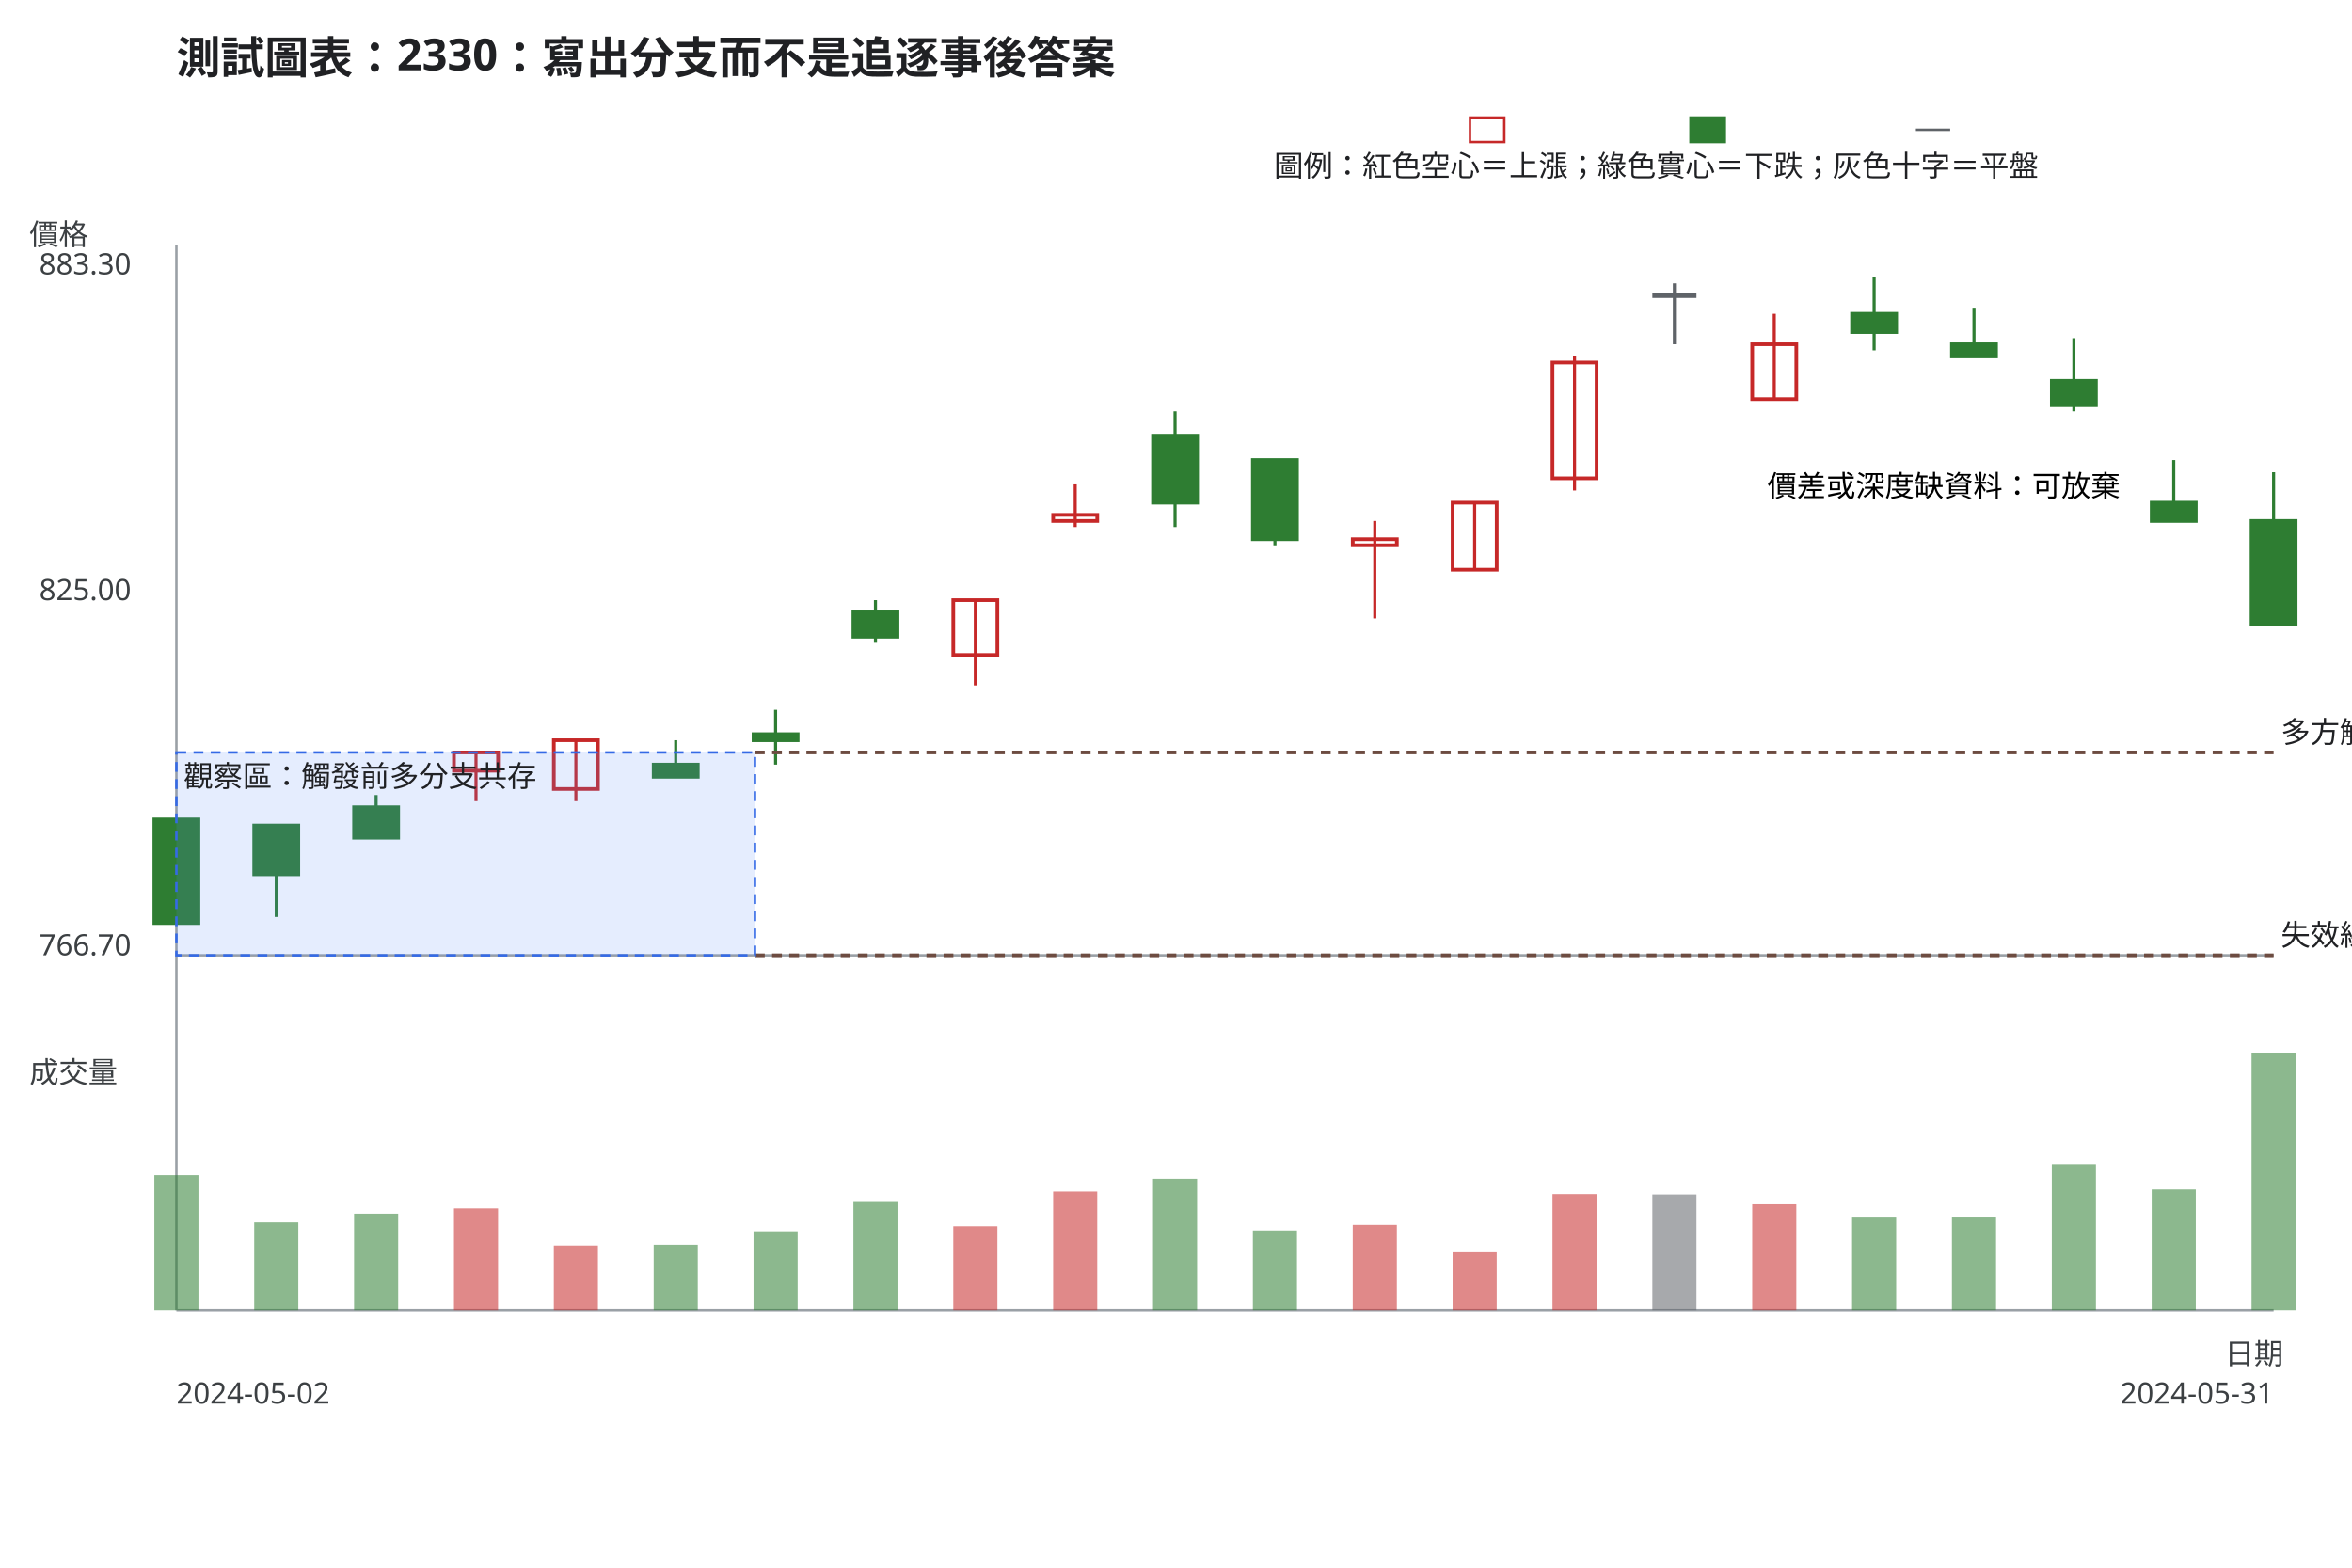
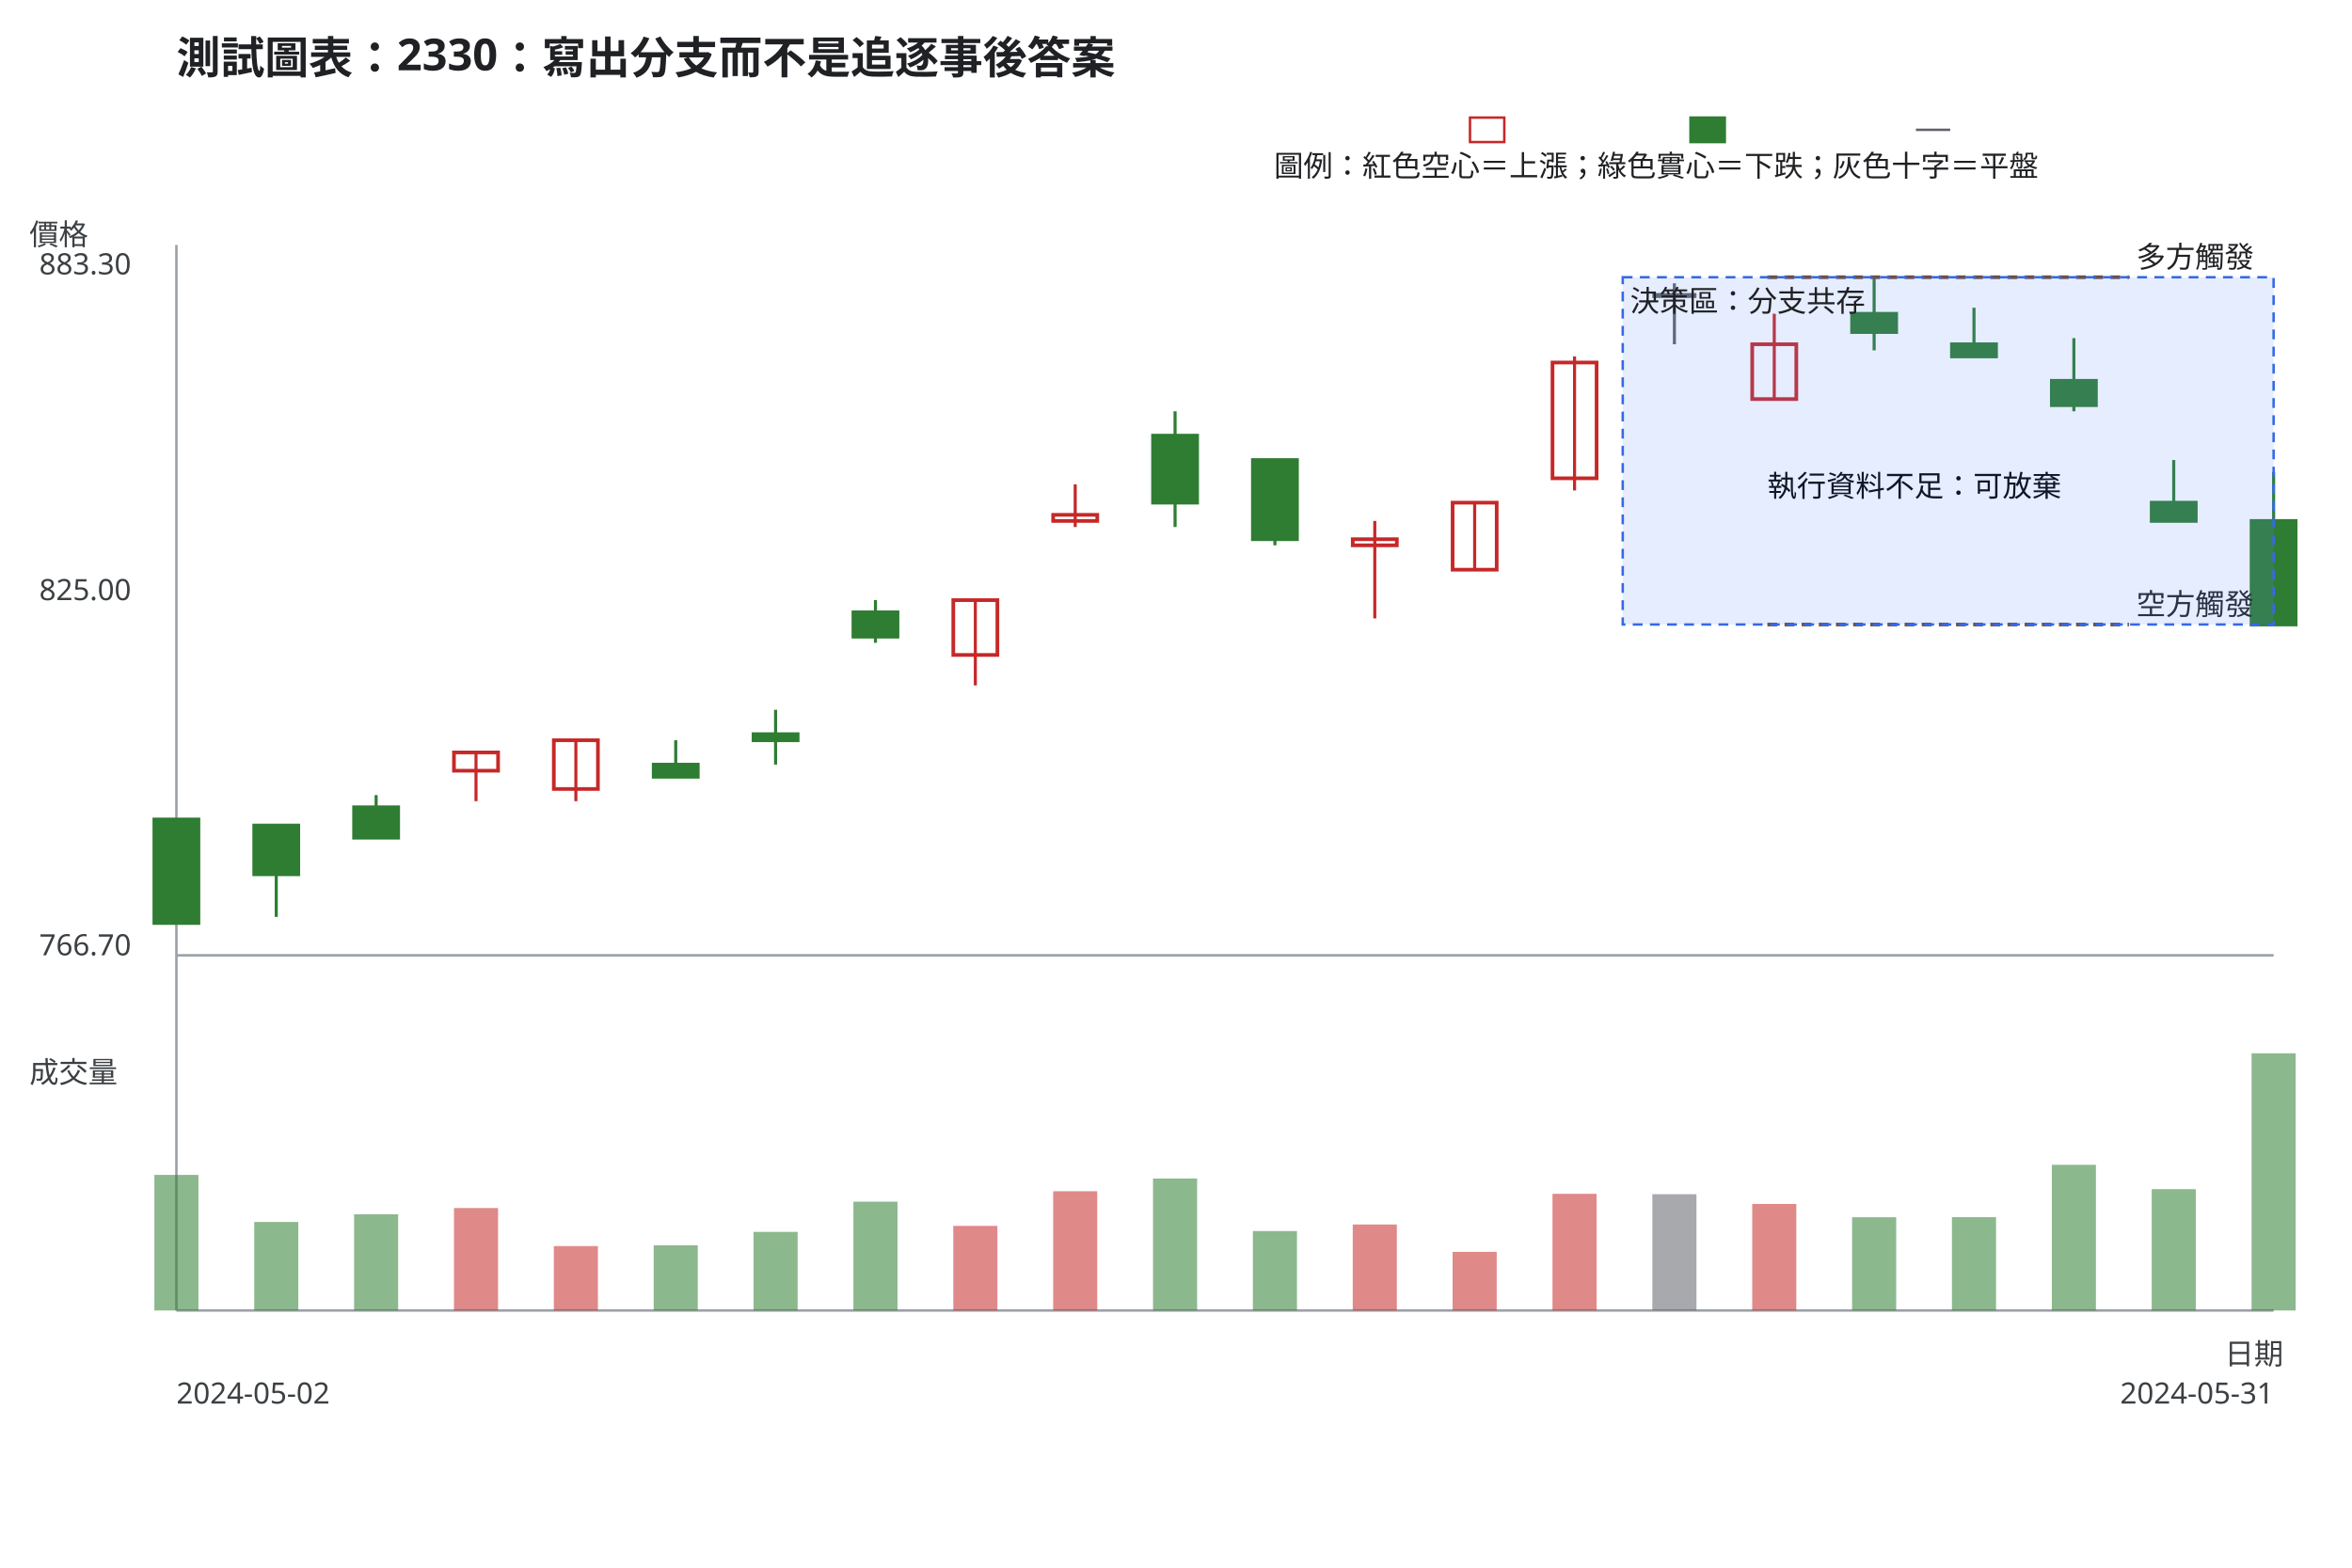
<svg xmlns="http://www.w3.org/2000/svg" aria-labelledby="chart-title chart-desc" height="640.00" role="img" viewBox="0 0 960.00 640.00" width="960.00">
  <style>.chart-heading{font:600 18px sans-serif;fill:#202124}.axis{stroke:#9aa0a6;stroke-width:1}.axis-label{font:12px sans-serif;fill:#3c4043}.legend-text,.annotation-label,.indicator-label{font:12px sans-serif;fill:#202124}.candle-wick{stroke-width:1.25}.volume-bar{fill-opacity:.55}.annotation{stroke-dasharray:4 3}.indicator-line{stroke-width:1.5}.sma{stroke:#1565c0}.ema{stroke:#8e24aa}.bollinger{stroke:#ef6c00}.atr{stroke:#455a64}.rsi{stroke:#00695c}.kd-k{stroke:#1565c0}.kd-d{stroke:#ef6c00}.macd{stroke:#6a1b9a}.macd-signal{stroke:#d81b60}.macd-histogram{stroke:#546e7a}</style>
  <defs>
    <marker id="arrowhead" markerHeight="6.00" markerWidth="6.00" orient="auto" refX="5.00" refY="3.00">
      <path d="M 0 0 L 6 3 L 0 6 z" fill="#5d4037" />
    </marker>
  </defs>
  <text class="chart-heading" x="72.00" y="30.00">測試圖表：2330：寫出分支而不是追逐事後答案</text>
  <g class="axes">
    <line class="axis" x1="72.00" x2="72.00" y1="100.00" y2="535.00" />
    <line class="axis" x1="72.00" x2="928.00" y1="390.00" y2="390.00" />
    <line class="axis" x1="72.00" x2="928.00" y1="535.00" y2="535.00" />
    <text class="axis-label" x="12.00" y="100.00">價格</text>
    <text class="axis-label" x="16.00" y="112.00">883.30</text>
    <text class="axis-label" x="16.00" y="245.00">825.00</text>
    <text class="axis-label" x="16.00" y="390.00">766.70</text>
    <text class="axis-label" x="12.00" y="442.00">成交量</text>
    <text class="axis-label" x="908.00" y="557.00">日期</text>
  </g>
  <g class="date-labels">
    <text class="axis-label" text-anchor="start" x="72.00" y="573.00">2024-05-02</text>
    <text class="axis-label" text-anchor="end" x="928.00" y="573.00">2024-05-31</text>
  </g>
  <g class="price-candles">
    <line class="candle-wick down" data-direction="down" stroke="#2e7d32" x1="72.00" x2="72.00" y1="334.54" y2="376.82" />
    <rect class="candle-body down solid" data-direction="down" fill="#2e7d32" height="42.28" stroke="#2e7d32" stroke-width="1.50" width="18.00" x="63.00" y="334.54" />
    <line class="candle-wick down" data-direction="down" stroke="#2e7d32" x1="112.76" x2="112.76" y1="337.02" y2="374.33" />
    <rect class="candle-body down solid" data-direction="down" fill="#2e7d32" height="19.90" stroke="#2e7d32" stroke-width="1.50" width="18.00" x="103.76" y="337.02" />
    <line class="candle-wick down" data-direction="down" stroke="#2e7d32" x1="153.52" x2="153.52" y1="324.59" y2="342.00" />
    <rect class="candle-body down solid" data-direction="down" fill="#2e7d32" height="12.44" stroke="#2e7d32" stroke-width="1.50" width="18.00" x="144.52" y="329.56" />
    <line class="candle-wick up" data-direction="up" stroke="#c62828" x1="194.29" x2="194.29" y1="307.18" y2="327.08" />
    <rect class="candle-body up hollow" data-direction="up" fill="none" height="7.46" stroke="#c62828" stroke-width="1.50" width="18.00" x="185.29" y="307.18" />
    <line class="candle-wick up" data-direction="up" stroke="#c62828" x1="235.05" x2="235.05" y1="302.20" y2="327.08" />
    <rect class="candle-body up hollow" data-direction="up" fill="none" height="19.90" stroke="#c62828" stroke-width="1.50" width="18.00" x="226.05" y="302.20" />
    <line class="candle-wick down" data-direction="down" stroke="#2e7d32" x1="275.81" x2="275.81" y1="302.20" y2="317.13" />
    <rect class="candle-body down solid" data-direction="down" fill="#2e7d32" height="4.97" stroke="#2e7d32" stroke-width="1.50" width="18.00" x="266.81" y="312.15" />
    <line class="candle-wick down" data-direction="down" stroke="#2e7d32" x1="316.57" x2="316.57" y1="289.77" y2="312.15" />
    <rect class="candle-body down solid" data-direction="down" fill="#2e7d32" height="2.49" stroke="#2e7d32" stroke-width="1.50" width="18.00" x="307.57" y="299.72" />
    <line class="candle-wick down" data-direction="down" stroke="#2e7d32" x1="357.33" x2="357.33" y1="245.00" y2="262.41" />
    <rect class="candle-body down solid" data-direction="down" fill="#2e7d32" height="9.95" stroke="#2e7d32" stroke-width="1.50" width="18.00" x="348.33" y="249.97" />
    <line class="candle-wick up" data-direction="up" stroke="#c62828" x1="398.10" x2="398.10" y1="245.00" y2="279.82" />
    <rect class="candle-body up hollow" data-direction="up" fill="none" height="22.38" stroke="#c62828" stroke-width="1.50" width="18.00" x="389.10" y="245.00" />
    <line class="candle-wick up" data-direction="up" stroke="#c62828" x1="438.86" x2="438.86" y1="197.74" y2="215.15" />
    <rect class="candle-body up hollow" data-direction="up" fill="none" height="2.49" stroke="#c62828" stroke-width="1.50" width="18.00" x="429.86" y="210.18" />
    <line class="candle-wick down" data-direction="down" stroke="#2e7d32" x1="479.62" x2="479.62" y1="167.90" y2="215.15" />
    <rect class="candle-body down solid" data-direction="down" fill="#2e7d32" height="27.36" stroke="#2e7d32" stroke-width="1.50" width="18.00" x="470.62" y="177.85" />
    <line class="candle-wick down" data-direction="down" stroke="#2e7d32" x1="520.38" x2="520.38" y1="187.80" y2="222.62" />
    <rect class="candle-body down solid" data-direction="down" fill="#2e7d32" height="32.33" stroke="#2e7d32" stroke-width="1.50" width="18.00" x="511.38" y="187.80" />
    <line class="candle-wick up" data-direction="up" stroke="#c62828" x1="561.14" x2="561.14" y1="212.67" y2="252.46" />
    <rect class="candle-body up hollow" data-direction="up" fill="none" height="2.49" stroke="#c62828" stroke-width="1.50" width="18.00" x="552.14" y="220.13" />
    <line class="candle-wick up" data-direction="up" stroke="#c62828" x1="601.90" x2="601.90" y1="205.21" y2="232.56" />
    <rect class="candle-body up hollow" data-direction="up" fill="none" height="27.36" stroke="#c62828" stroke-width="1.50" width="18.00" x="592.90" y="205.21" />
    <line class="candle-wick up" data-direction="up" stroke="#c62828" x1="642.67" x2="642.67" y1="145.51" y2="200.23" />
    <rect class="candle-body up hollow" data-direction="up" fill="none" height="47.26" stroke="#c62828" stroke-width="1.50" width="18.00" x="633.67" y="148.00" />
    <line class="candle-wick doji" data-direction="doji" stroke="#5f6368" x1="683.43" x2="683.43" y1="115.67" y2="140.54" />
    <line class="candle-body doji cross" data-direction="doji" stroke="#5f6368" stroke-width="2.00" x1="674.43" x2="692.43" y1="120.64" y2="120.64" />
    <line class="candle-wick up" data-direction="up" stroke="#c62828" x1="724.19" x2="724.19" y1="128.10" y2="162.92" />
    <rect class="candle-body up hollow" data-direction="up" fill="none" height="22.38" stroke="#c62828" stroke-width="1.50" width="18.00" x="715.19" y="140.54" />
    <line class="candle-wick down" data-direction="down" stroke="#2e7d32" x1="764.95" x2="764.95" y1="113.18" y2="143.03" />
    <rect class="candle-body down solid" data-direction="down" fill="#2e7d32" height="7.46" stroke="#2e7d32" stroke-width="1.50" width="18.00" x="755.95" y="128.10" />
    <line class="candle-wick down" data-direction="down" stroke="#2e7d32" x1="805.71" x2="805.71" y1="125.62" y2="145.51" />
    <rect class="candle-body down solid" data-direction="down" fill="#2e7d32" height="4.97" stroke="#2e7d32" stroke-width="1.50" width="18.00" x="796.71" y="140.54" />
    <line class="candle-wick down" data-direction="down" stroke="#2e7d32" x1="846.48" x2="846.48" y1="138.05" y2="167.90" />
    <rect class="candle-body down solid" data-direction="down" fill="#2e7d32" height="9.95" stroke="#2e7d32" stroke-width="1.50" width="18.00" x="837.48" y="155.46" />
    <line class="candle-wick down" data-direction="down" stroke="#2e7d32" x1="887.24" x2="887.24" y1="187.80" y2="212.67" />
    <rect class="candle-body down solid" data-direction="down" fill="#2e7d32" height="7.46" stroke="#2e7d32" stroke-width="1.50" width="18.00" x="878.24" y="205.21" />
    <line class="candle-wick down" data-direction="down" stroke="#2e7d32" x1="928.00" x2="928.00" y1="192.77" y2="254.95" />
    <rect class="candle-body down solid" data-direction="down" fill="#2e7d32" height="42.28" stroke="#2e7d32" stroke-width="1.50" width="18.00" x="919.00" y="212.67" />
  </g>
  <g class="volume-bars">
    <rect class="volume-bar down" data-direction="down" fill="#2e7d32" height="55.35" width="18.00" x="63.00" y="479.65" />
    <rect class="volume-bar down" data-direction="down" fill="#2e7d32" height="36.13" width="18.00" x="103.76" y="498.87" />
    <rect class="volume-bar down" data-direction="down" fill="#2e7d32" height="39.28" width="18.00" x="144.52" y="495.72" />
    <rect class="volume-bar up" data-direction="up" fill="#c62828" height="41.82" width="18.00" x="185.29" y="493.18" />
    <rect class="volume-bar up" data-direction="up" fill="#c62828" height="26.30" width="18.00" x="226.05" y="508.70" />
    <rect class="volume-bar down" data-direction="down" fill="#2e7d32" height="26.62" width="18.00" x="266.81" y="508.38" />
    <rect class="volume-bar down" data-direction="down" fill="#2e7d32" height="32.09" width="18.00" x="307.57" y="502.91" />
    <rect class="volume-bar down" data-direction="down" fill="#2e7d32" height="44.42" width="18.00" x="348.33" y="490.58" />
    <rect class="volume-bar up" data-direction="up" fill="#c62828" height="34.54" width="18.00" x="389.10" y="500.46" />
    <rect class="volume-bar up" data-direction="up" fill="#c62828" height="48.68" width="18.00" x="429.86" y="486.32" />
    <rect class="volume-bar down" data-direction="down" fill="#2e7d32" height="53.88" width="18.00" x="470.62" y="481.12" />
    <rect class="volume-bar down" data-direction="down" fill="#2e7d32" height="32.43" width="18.00" x="511.38" y="502.57" />
    <rect class="volume-bar up" data-direction="up" fill="#c62828" height="35.10" width="18.00" x="552.14" y="499.90" />
    <rect class="volume-bar up" data-direction="up" fill="#c62828" height="23.93" width="18.00" x="592.90" y="511.07" />
    <rect class="volume-bar up" data-direction="up" fill="#c62828" height="47.63" width="18.00" x="633.67" y="487.37" />
    <rect class="volume-bar doji" data-direction="doji" fill="#5f6368" height="47.47" width="18.00" x="674.43" y="487.53" />
    <rect class="volume-bar up" data-direction="up" fill="#c62828" height="43.49" width="18.00" x="715.19" y="491.51" />
    <rect class="volume-bar down" data-direction="down" fill="#2e7d32" height="38.07" width="18.00" x="755.95" y="496.93" />
    <rect class="volume-bar down" data-direction="down" fill="#2e7d32" height="38.09" width="18.00" x="796.71" y="496.91" />
    <rect class="volume-bar down" data-direction="down" fill="#2e7d32" height="59.47" width="18.00" x="837.48" y="475.53" />
    <rect class="volume-bar down" data-direction="down" fill="#2e7d32" height="49.53" width="18.00" x="878.24" y="485.47" />
    <rect class="volume-bar down" data-direction="down" fill="#2e7d32" height="105.00" width="18.00" x="919.00" y="430.00" />
  </g>
  <g class="legend">
    <rect class="legend-up hollow" fill="none" height="10.00" stroke="#c62828" width="14.00" x="600.00" y="48.00" />
    <rect class="legend-down solid" fill="#2e7d32" height="10.00" stroke="#2e7d32" width="14.00" x="690.00" y="48.00" />
    <line class="legend-doji cross" stroke="#5f6368" x1="782.00" x2="796.00" y1="53.00" y2="53.00" />
    <text class="legend-text" x="520.00" y="72.00">圖例：紅色空心＝上漲；綠色實心＝下跌；灰色十字＝平盤</text>
  </g>
  <g class="annotations">
-     <text class="annotation label" data-annotation="label" x="721.38" y="202.69">價差或深度缺資料：可放棄</text>
-     <line class="annotation line" data-annotation="line" stroke="#6d4c41" stroke-width="1.50" x1="308.14" x2="928.00" y1="390.00" y2="390.00" />
-     <text class="annotation-label" x="931.00" y="386.00">失效線：不可事後移動</text>
-     <line class="annotation line" data-annotation="line" stroke="#6d4c41" stroke-width="1.50" x1="308.14" x2="928.00" y1="307.18" y2="307.18" />
-     <text class="annotation-label" x="931.00" y="303.18">多方觸發線：收盤需確認</text>
-     <rect class="annotation zone" data-annotation="zone" fill="#5b8ff9" fill-opacity="0.16" height="82.82" stroke="#356ae6" width="236.14" x="72.00" y="307.18" />
-     <text class="annotation-label" x="75.00" y="321.18">觀察區：觸發前多分支共存</text>
+     <text class="annotation label" data-annotation="label" x="721.38" y="202.69">執行資料不足：可放棄</text>
+     <line class="annotation line" data-annotation="line" stroke="#6d4c41" stroke-width="1.50" x1="721.38" x2="868.97" y1="254.95" y2="254.95" />
+     <text class="annotation-label" x="871.97" y="250.95">空方觸發</text>
+     <line class="annotation line" data-annotation="line" stroke="#6d4c41" stroke-width="1.50" x1="721.38" x2="868.97" y1="113.18" y2="113.18" />
+     <text class="annotation-label" x="871.97" y="109.18">多方觸發</text>
+     <rect class="annotation zone" data-annotation="zone" fill="#5b8ff9" fill-opacity="0.16" height="141.77" stroke="#356ae6" width="265.66" x="662.34" y="113.18" />
+     <text class="annotation-label" x="665.34" y="127.18">決策區：分支共存</text>
  </g>
</svg>
